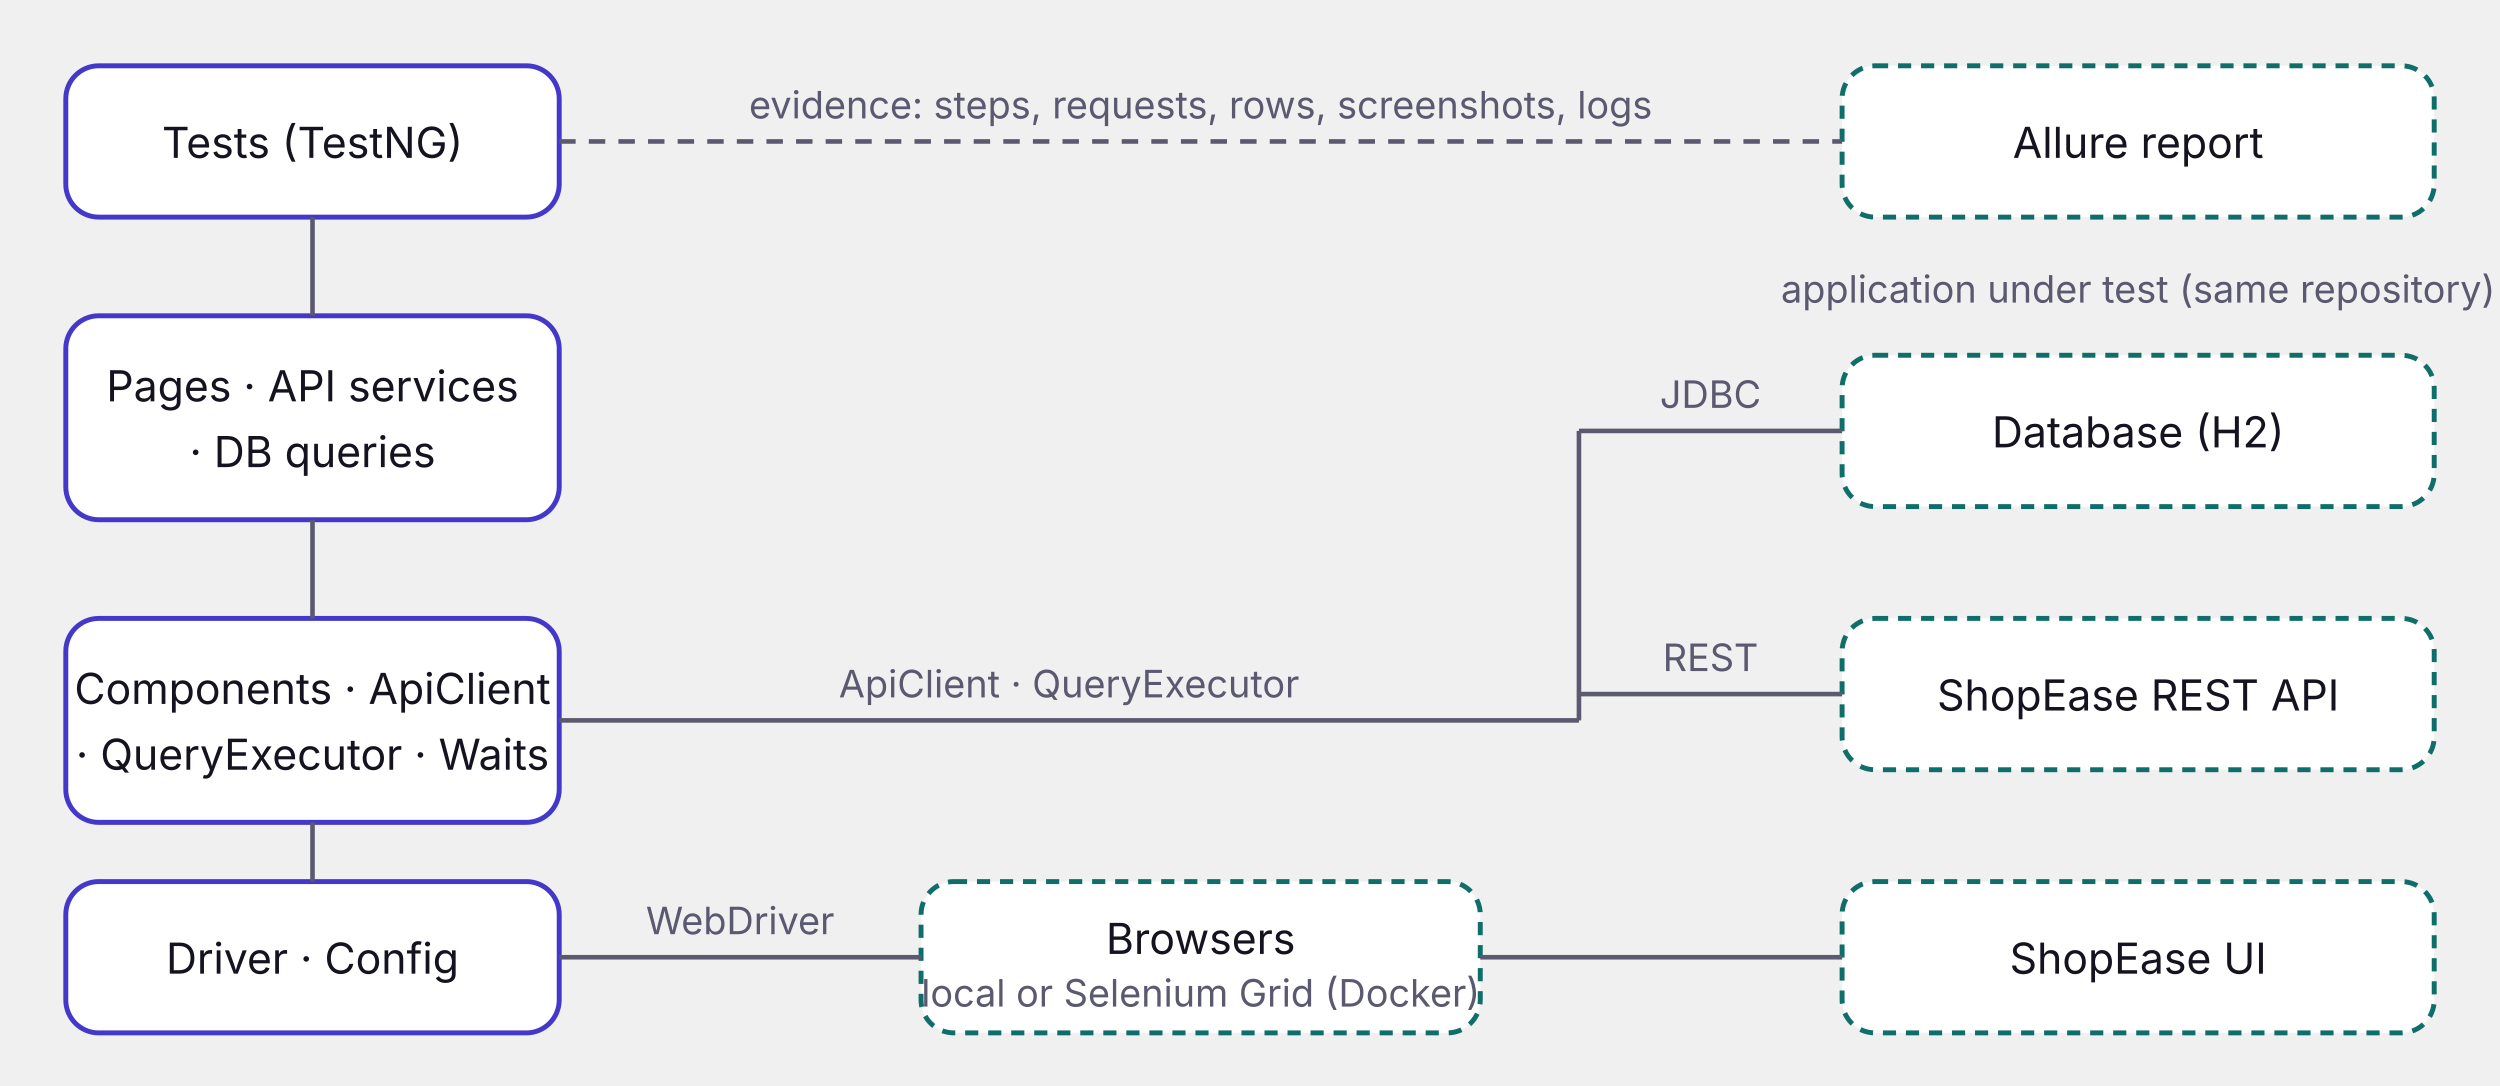
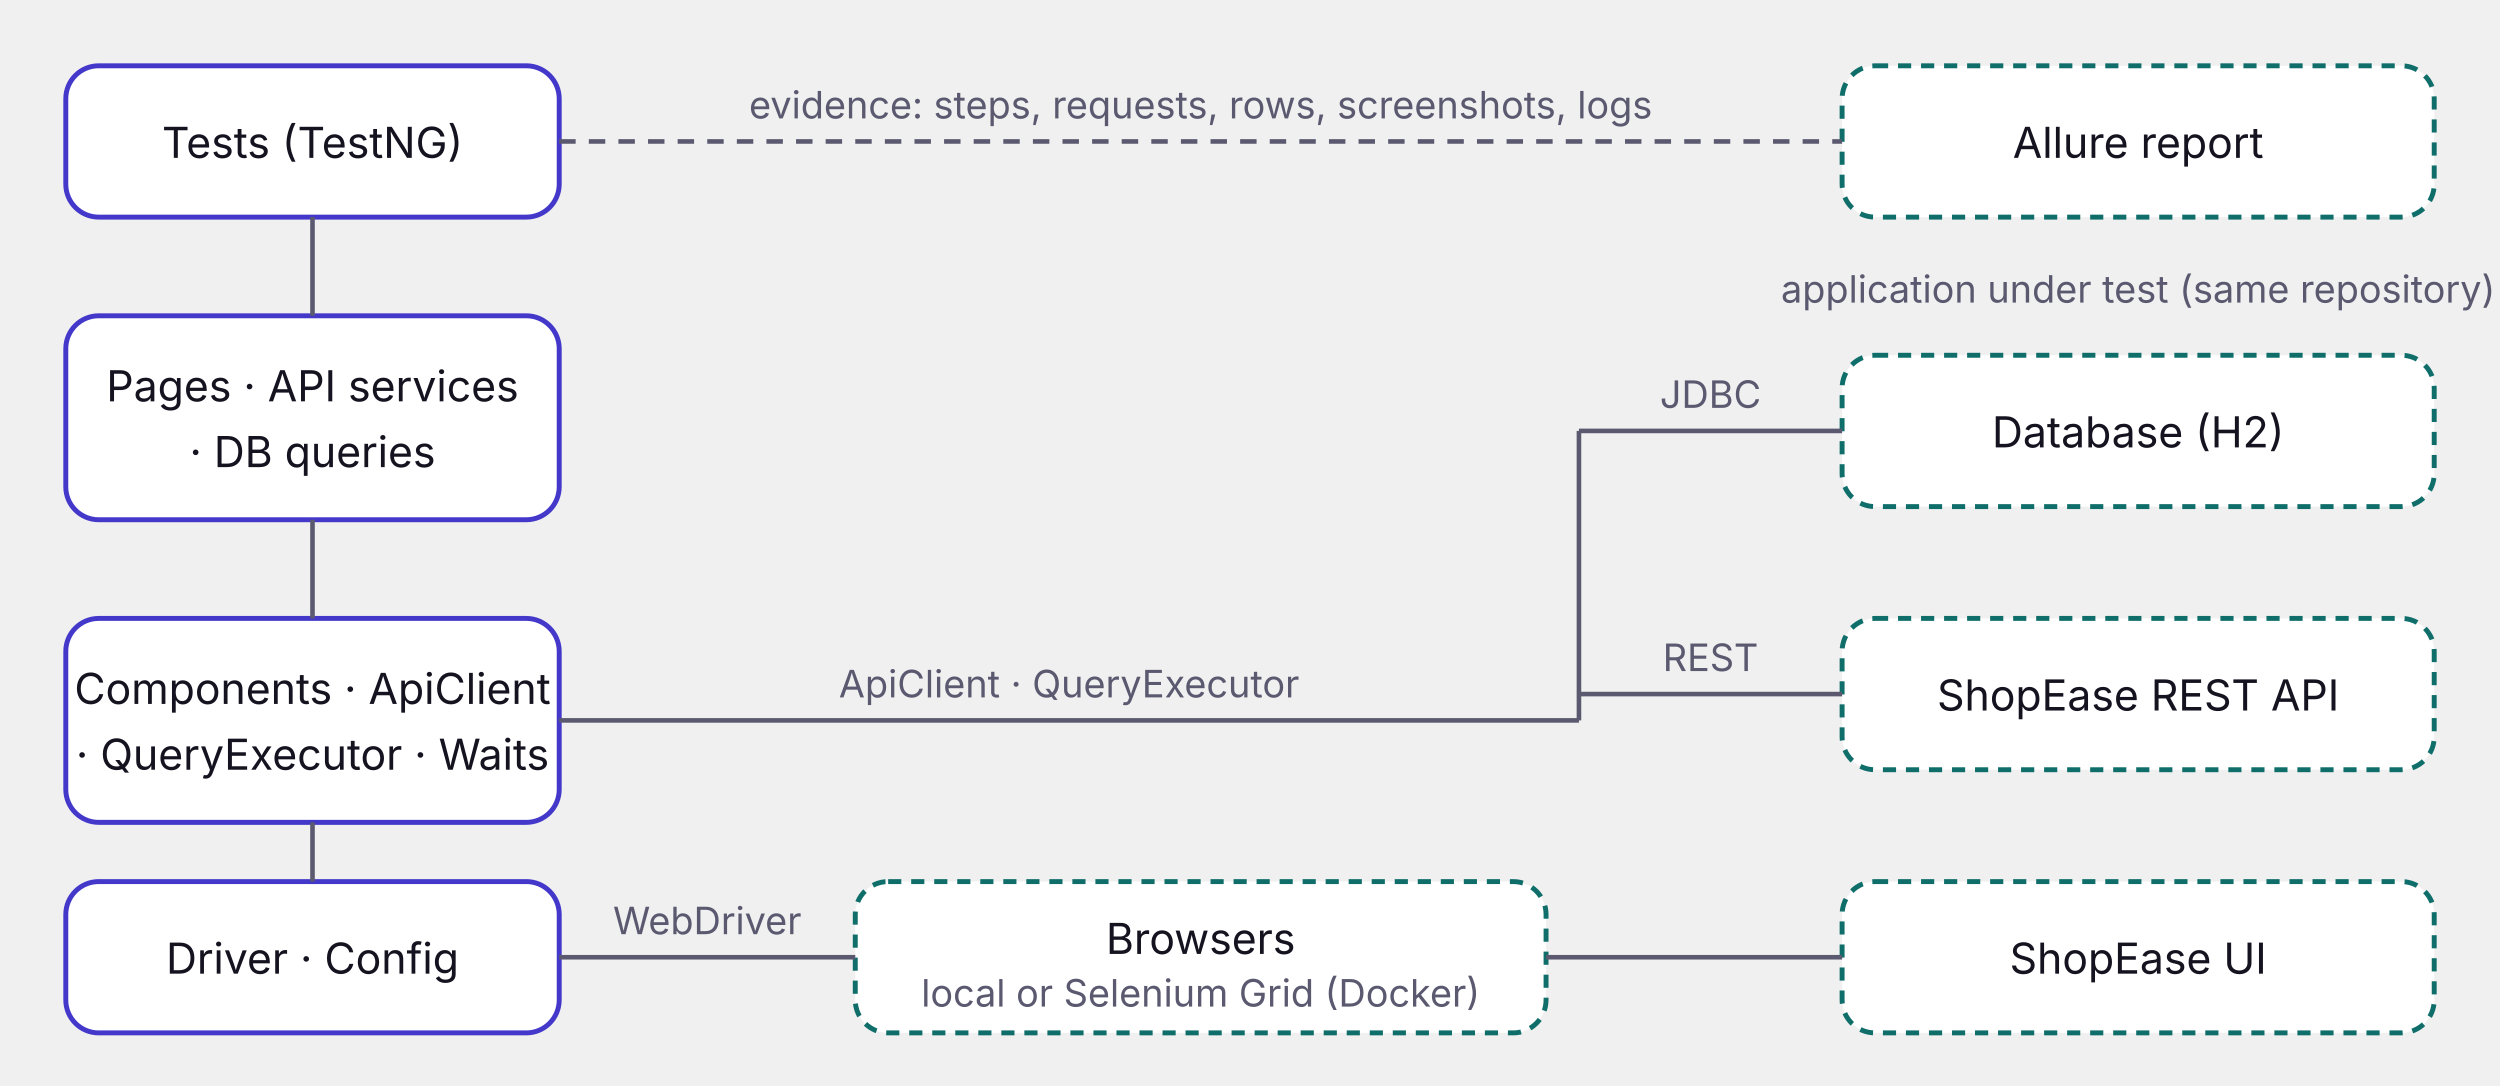
<svg xmlns="http://www.w3.org/2000/svg" viewBox="0 0 760 330" role="img" aria-labelledby="enterprise-architecture-title">
  <style>text{font-family:system-ui,-apple-system,"Segoe UI",sans-serif;font-size:13px;fill:#14131f}.lbl{fill:#5a5970;font-size:11.5px}rect{fill:#fff;stroke:#4338ca;stroke-width:1.5}rect.ext{stroke:#0f6e6a;stroke-dasharray:4 3}path,line{stroke:#5a5970;stroke-width:1.4;fill:none}</style>
  <rect x="20" y="20" width="150" height="46" rx="10" />
  <text x="95" y="48" text-anchor="middle">Tests (TestNG)</text>
  <rect x="20" y="96" width="150" height="62" rx="10" />
  <text x="95" y="122" text-anchor="middle">Pages · API services</text>
  <text x="95" y="142" text-anchor="middle">· DB queries</text>
  <rect x="20" y="188" width="150" height="62" rx="10" />
  <text x="95" y="214" text-anchor="middle">Components · ApiClient</text>
  <text x="95" y="234" text-anchor="middle">· QueryExecutor · Waits</text>
  <rect x="20" y="268" width="150" height="46" rx="10" />
  <text x="95" y="296" text-anchor="middle">Driver · Config</text>
  <line x1="95" y1="66" x2="95" y2="96" />
  <line x1="95" y1="158" x2="95" y2="188" />
  <line x1="95" y1="250" x2="95" y2="268" />
-   <rect class="ext" x="280" y="268" width="170" height="46" rx="10" />
+   <rect class="ext" x="260" y="268" width="210" height="46" rx="10" />
  <text x="365" y="290" text-anchor="middle">Browsers</text>
  <text class="lbl" x="365" y="306" text-anchor="middle">local or Selenium Grid (Docker)</text>
-   <path d="M170 291 H280" />
-   <text class="lbl" x="225" y="284" text-anchor="middle">WebDriver</text>
+   <path d="M170 291 H260" />
+   <text class="lbl" x="215" y="284" text-anchor="middle">WebDriver</text>
  <rect class="ext" x="560" y="268" width="180" height="46" rx="10" />
  <text x="650" y="296" text-anchor="middle">ShopEase UI</text>
-   <path d="M450 291 H560" />
+   <path d="M470 291 H560" />
  <rect class="ext" x="560" y="188" width="180" height="46" rx="10" />
  <text x="650" y="216" text-anchor="middle">ShopEase REST API</text>
  <rect class="ext" x="560" y="108" width="180" height="46" rx="10" />
  <text x="650" y="136" text-anchor="middle">Database (H2)</text>
  <path d="M170 219 H480" />
  <path d="M480 131 V219" />
  <path d="M480 131 H560" />
  <path d="M480 211 H560" />
  <text class="lbl" x="520" y="124" text-anchor="middle">JDBC</text>
  <text class="lbl" x="520" y="204" text-anchor="middle">REST</text>
  <text class="lbl" x="325" y="212" text-anchor="middle">ApiClient · QueryExecutor</text>
  <rect class="ext" x="560" y="20" width="180" height="46" rx="10" />
  <text x="650" y="48" text-anchor="middle">Allure report</text>
  <path d="M170 43 H560" stroke-dasharray="5 4" />
  <text class="lbl" x="365" y="36" text-anchor="middle">evidence: steps, requests, rows, screenshots, logs</text>
  <text class="lbl" x="650" y="92" text-anchor="middle">application under test (same repository)</text>
</svg>
